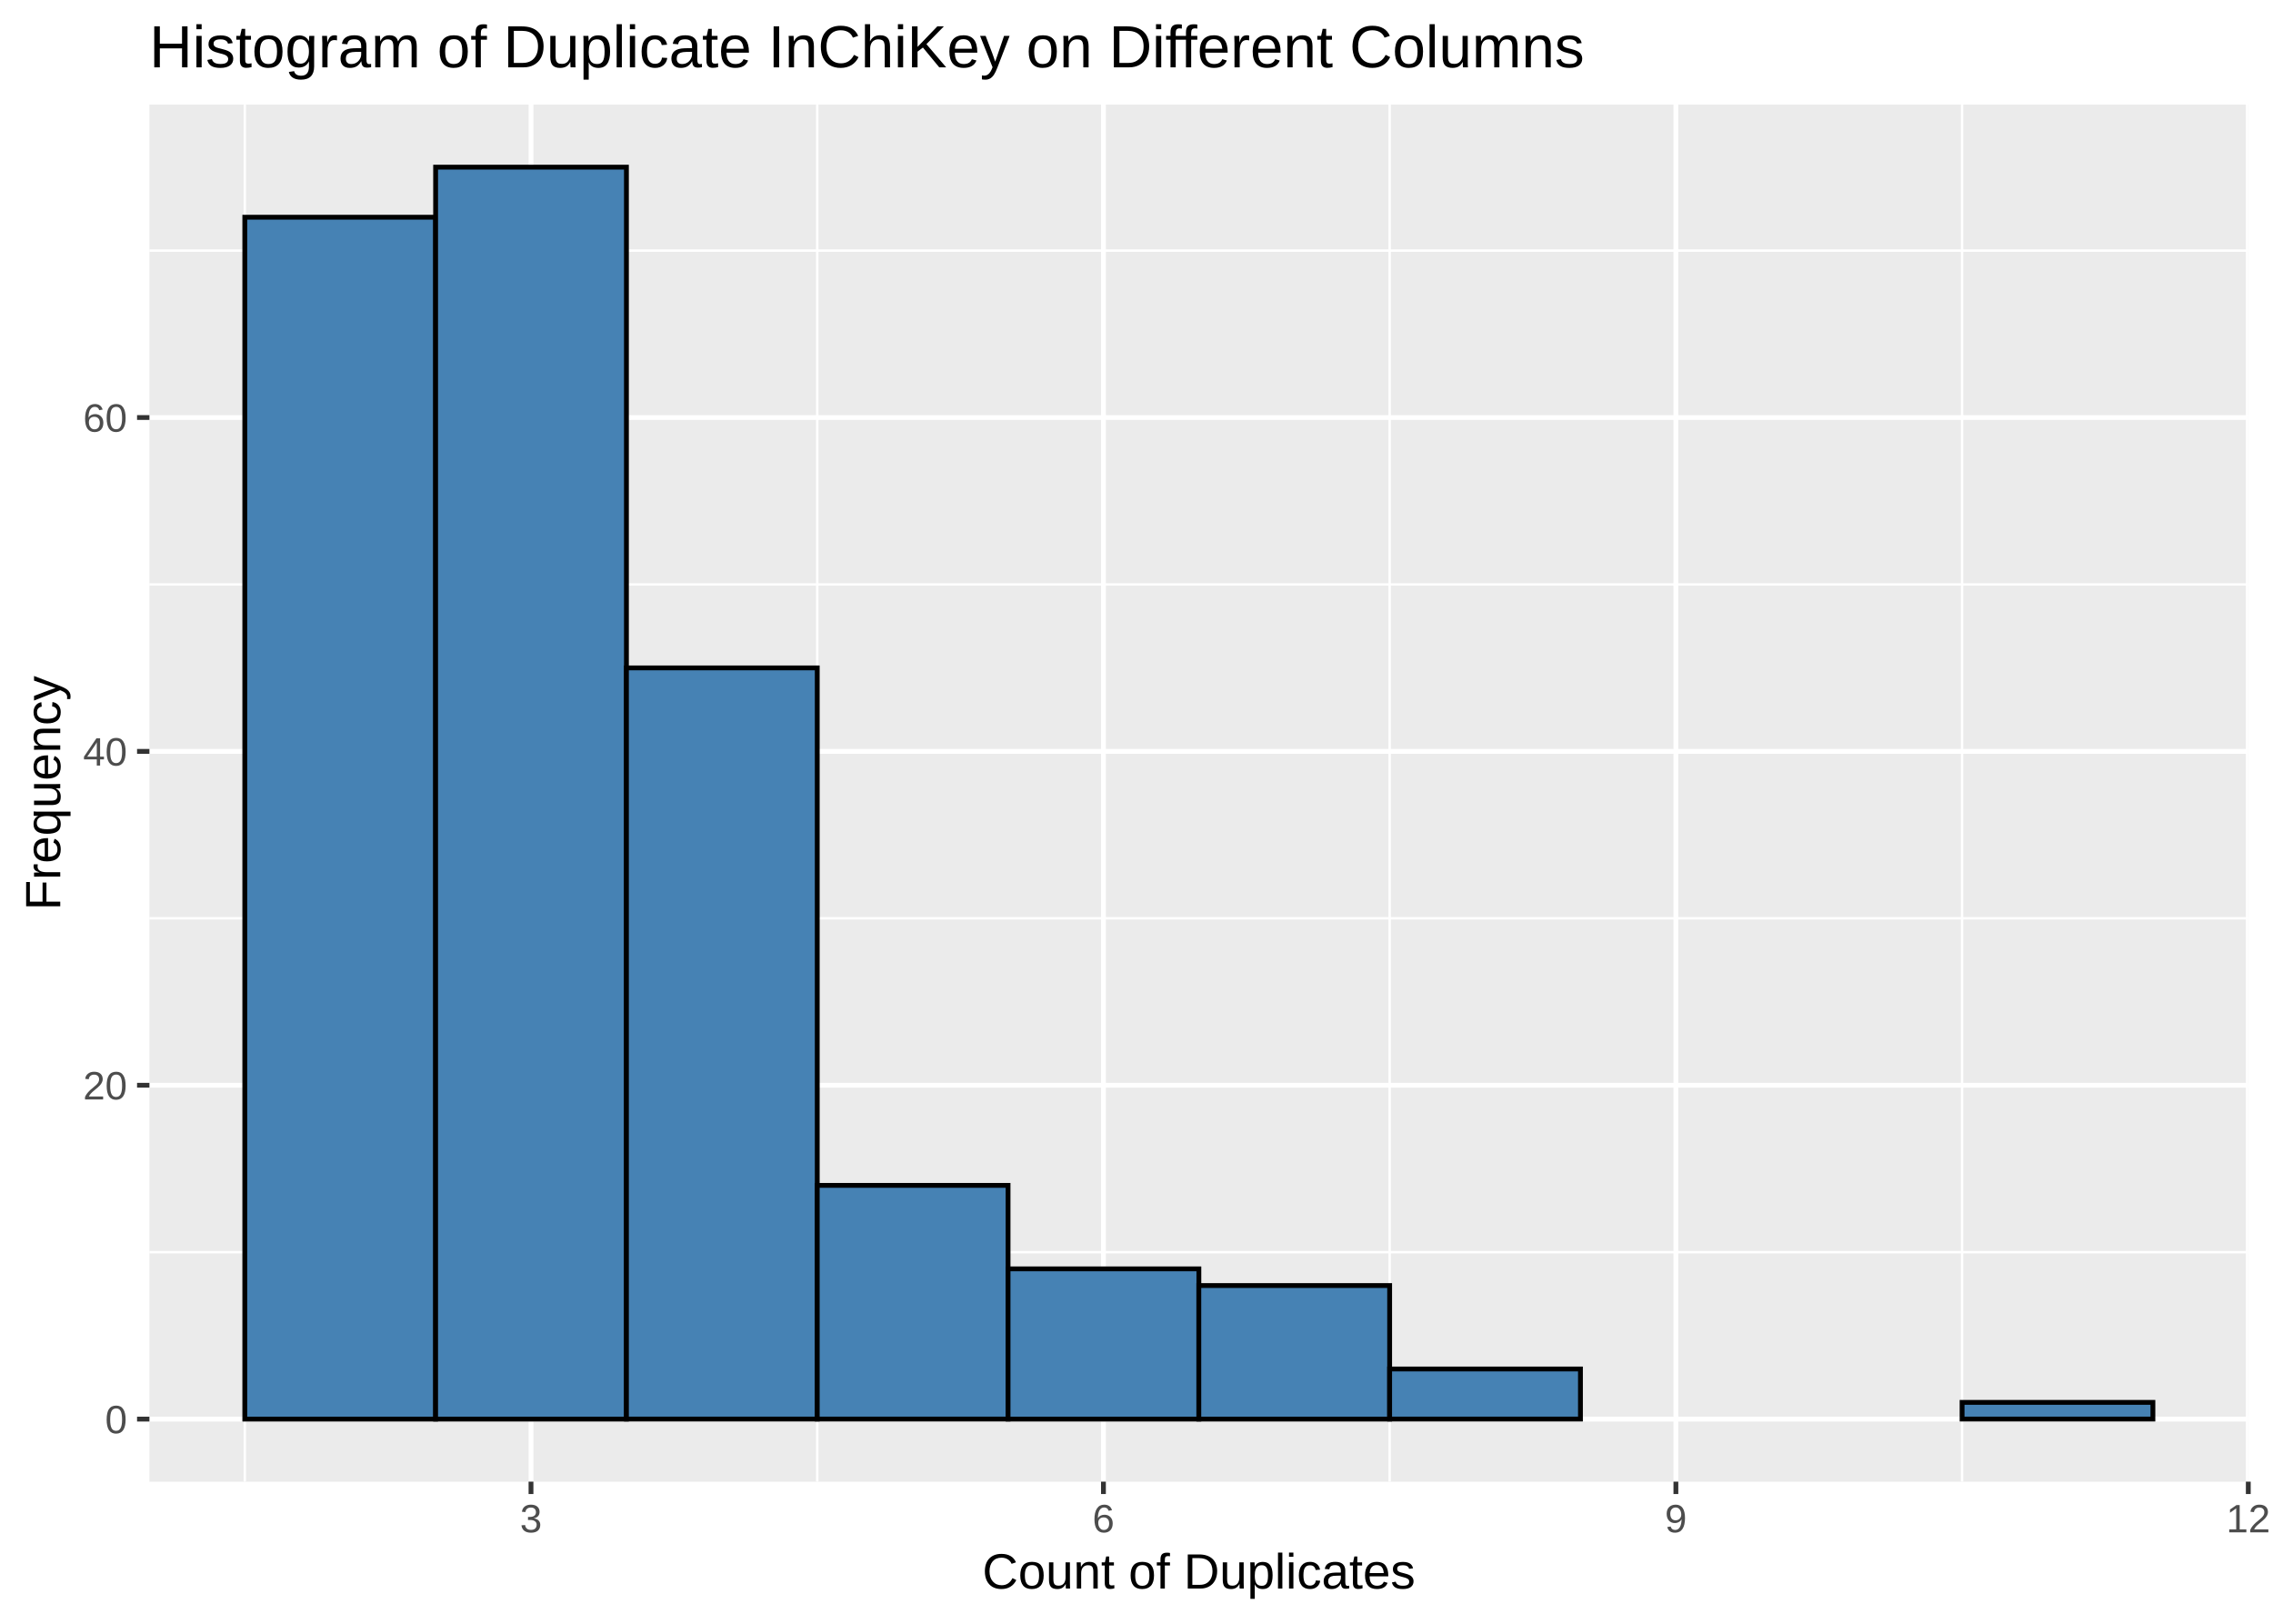
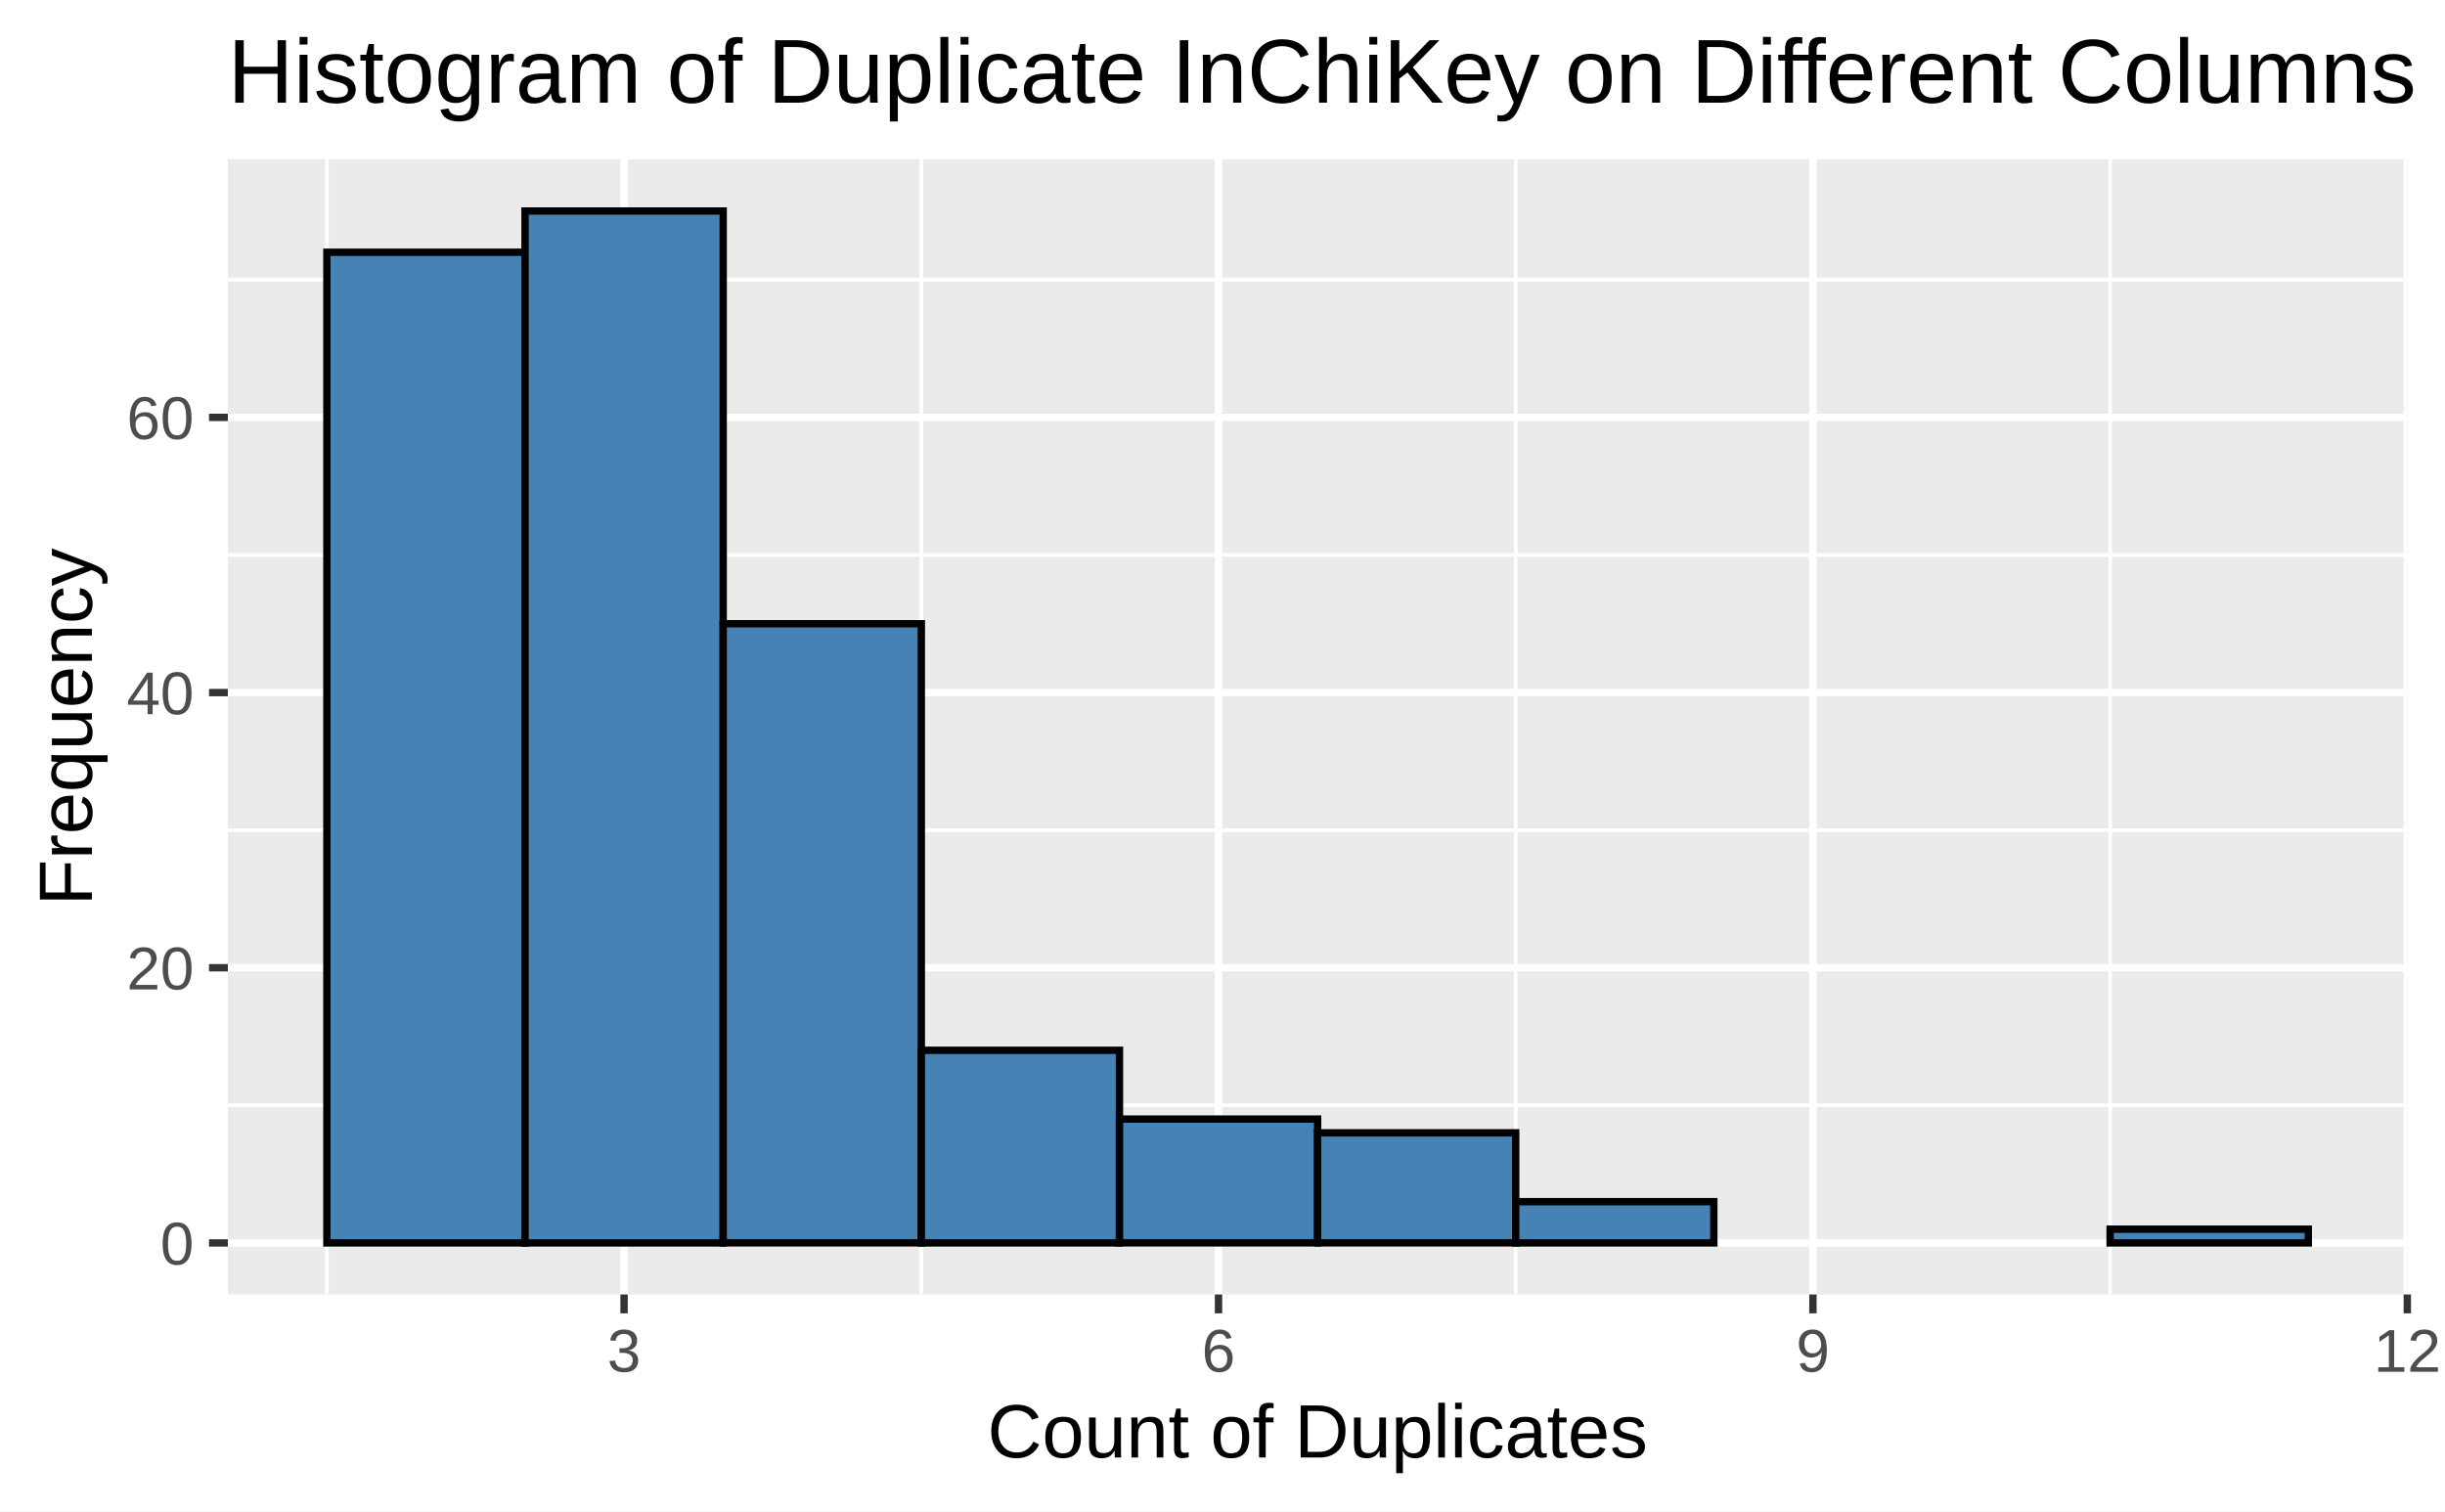
- <svg xmlns="http://www.w3.org/2000/svg" width="504.00pt" height="360.00pt" viewBox="0 0 504.00 360.00">
+ <svg xmlns="http://www.w3.org/2000/svg" width="355.50pt" height="219.72pt" viewBox="0 0 355.50 219.72">
  <g class="svglite">
    <defs>
      <style type="text/css">
    .svglite line, .svglite polyline, .svglite polygon, .svglite path, .svglite rect, .svglite circle {
      fill: none;
      stroke: #000000;
      stroke-linecap: round;
      stroke-linejoin: round;
      stroke-miterlimit: 10.00;
    }
    .svglite text {
      white-space: pre;
    }
    .svglite g.glyphgroup path {
      fill: inherit;
      stroke: none;
    }
  </style>
    </defs>
    <rect width="100%" height="100%" style="stroke: none; fill: #FFFFFF;" />
    <defs>
-       <clipPath id="cpMC4wMHw1MDQuMDB8MC4wMHwzNjAuMDA=">
-         <rect x="0.00" y="0.00" width="504.00" height="360.00" />
+       <clipPath id="cpMC4wMHwzNTUuNTB8MC4wMHwyMTkuNzI=">
+         <rect x="0.00" y="0.00" width="355.50" height="219.72" />
      </clipPath>
    </defs>
-     <g clip-path="url(#cpMC4wMHw1MDQuMDB8MC4wMHwzNjAuMDA=)">
-       <rect x="0.00" y="0" width="504.00" height="360.00" style="stroke-width: 1.07; stroke: #FFFFFF; fill: #FFFFFF;" />
+     <g clip-path="url(#cpMC4wMHwzNTUuNTB8MC4wMHwyMTkuNzI=)">
+       <rect x="0" y="0.00" width="355.50" height="219.72" style="stroke-width: 1.07; stroke: #FFFFFF; fill: #FFFFFF;" />
    </g>
    <defs>
-       <clipPath id="cpMzMuMTN8NDk4LjUyfDIzLjE4fDMyOC41MA==">
-         <rect x="33.13" y="23.18" width="465.39" height="305.33" />
+       <clipPath id="cpMzMuMTN8MzUwLjAyfDIzLjE4fDE4OC4yMg==">
+         <rect x="33.13" y="23.18" width="316.89" height="165.04" />
      </clipPath>
    </defs>
-     <g clip-path="url(#cpMzMuMTN8NDk4LjUyfDIzLjE4fDMyOC41MA==)">
-       <rect x="33.13" y="23.18" width="465.39" height="305.33" style="stroke-width: 1.07; stroke: none; fill: #EBEBEB;" />
-       <polyline points="33.13,277.62 498.52,277.62 " style="stroke-width: 0.53; stroke: #FFFFFF; stroke-linecap: butt;" />
-       <polyline points="33.13,203.60 498.52,203.60 " style="stroke-width: 0.53; stroke: #FFFFFF; stroke-linecap: butt;" />
-       <polyline points="33.13,129.58 498.52,129.58 " style="stroke-width: 0.53; stroke: #FFFFFF; stroke-linecap: butt;" />
-       <polyline points="33.13,55.56 498.52,55.56 " style="stroke-width: 0.53; stroke: #FFFFFF; stroke-linecap: butt;" />
-       <polyline points="54.28,328.50 54.28,23.18 " style="stroke-width: 0.53; stroke: #FFFFFF; stroke-linecap: butt;" />
-       <polyline points="181.21,328.50 181.21,23.18 " style="stroke-width: 0.53; stroke: #FFFFFF; stroke-linecap: butt;" />
-       <polyline points="308.13,328.50 308.13,23.18 " style="stroke-width: 0.53; stroke: #FFFFFF; stroke-linecap: butt;" />
-       <polyline points="435.06,328.50 435.06,23.18 " style="stroke-width: 0.53; stroke: #FFFFFF; stroke-linecap: butt;" />
-       <polyline points="33.13,314.63 498.52,314.63 " style="stroke-width: 1.07; stroke: #FFFFFF; stroke-linecap: butt;" />
-       <polyline points="33.13,240.61 498.52,240.61 " style="stroke-width: 1.07; stroke: #FFFFFF; stroke-linecap: butt;" />
-       <polyline points="33.13,166.59 498.52,166.59 " style="stroke-width: 1.07; stroke: #FFFFFF; stroke-linecap: butt;" />
-       <polyline points="33.13,92.57 498.52,92.57 " style="stroke-width: 1.07; stroke: #FFFFFF; stroke-linecap: butt;" />
-       <polyline points="117.74,328.50 117.74,23.18 " style="stroke-width: 1.07; stroke: #FFFFFF; stroke-linecap: butt;" />
-       <polyline points="244.67,328.50 244.67,23.18 " style="stroke-width: 1.07; stroke: #FFFFFF; stroke-linecap: butt;" />
-       <polyline points="371.60,328.50 371.60,23.18 " style="stroke-width: 1.07; stroke: #FFFFFF; stroke-linecap: butt;" />
-       <polyline points="498.52,328.50 498.52,23.18 " style="stroke-width: 1.07; stroke: #FFFFFF; stroke-linecap: butt;" />
-       <rect x="54.28" y="48.16" width="42.31" height="266.47" style="stroke-width: 1.07; stroke-linecap: butt; stroke-linejoin: miter; fill: #4682B4;" />
-       <rect x="96.59" y="37.06" width="42.31" height="277.57" style="stroke-width: 1.07; stroke-linecap: butt; stroke-linejoin: miter; fill: #4682B4;" />
-       <rect x="138.90" y="148.08" width="42.31" height="166.54" style="stroke-width: 1.07; stroke-linecap: butt; stroke-linejoin: miter; fill: #4682B4;" />
-       <rect x="181.21" y="262.81" width="42.31" height="51.81" style="stroke-width: 1.07; stroke-linecap: butt; stroke-linejoin: miter; fill: #4682B4;" />
-       <rect x="223.52" y="281.32" width="42.31" height="33.31" style="stroke-width: 1.07; stroke-linecap: butt; stroke-linejoin: miter; fill: #4682B4;" />
-       <rect x="265.82" y="285.02" width="42.31" height="29.61" style="stroke-width: 1.07; stroke-linecap: butt; stroke-linejoin: miter; fill: #4682B4;" />
-       <rect x="308.13" y="303.52" width="42.31" height="11.10" style="stroke-width: 1.07; stroke-linecap: butt; stroke-linejoin: miter; fill: #4682B4;" />
-       <rect x="350.44" y="314.63" width="42.31" height="0.00" style="stroke-width: 1.07; stroke-linecap: butt; stroke-linejoin: miter; fill: #4682B4;" />
-       <rect x="392.75" y="314.63" width="42.31" height="0.00" style="stroke-width: 1.07; stroke-linecap: butt; stroke-linejoin: miter; fill: #4682B4;" />
-       <rect x="435.06" y="310.92" width="42.31" height="3.70" style="stroke-width: 1.07; stroke-linecap: butt; stroke-linejoin: miter; fill: #4682B4;" />
+     <g clip-path="url(#cpMzMuMTN8MzUwLjAyfDIzLjE4fDE4OC4yMg==)">
+       <rect x="33.13" y="23.18" width="316.89" height="165.04" style="stroke-width: 1.07; stroke: none; fill: #EBEBEB;" />
+       <polyline points="33.13,160.71 350.02,160.71 " style="stroke-width: 0.53; stroke: #FFFFFF; stroke-linecap: butt;" />
+       <polyline points="33.13,120.70 350.02,120.70 " style="stroke-width: 0.53; stroke: #FFFFFF; stroke-linecap: butt;" />
+       <polyline points="33.13,80.69 350.02,80.69 " style="stroke-width: 0.53; stroke: #FFFFFF; stroke-linecap: butt;" />
+       <polyline points="33.13,40.68 350.02,40.68 " style="stroke-width: 0.53; stroke: #FFFFFF; stroke-linecap: butt;" />
+       <polyline points="47.53,188.22 47.53,23.18 " style="stroke-width: 0.53; stroke: #FFFFFF; stroke-linecap: butt;" />
+       <polyline points="133.96,188.22 133.96,23.18 " style="stroke-width: 0.53; stroke: #FFFFFF; stroke-linecap: butt;" />
+       <polyline points="220.38,188.22 220.38,23.18 " style="stroke-width: 0.53; stroke: #FFFFFF; stroke-linecap: butt;" />
+       <polyline points="306.81,188.22 306.81,23.18 " style="stroke-width: 0.53; stroke: #FFFFFF; stroke-linecap: butt;" />
+       <polyline points="33.13,180.72 350.02,180.72 " style="stroke-width: 1.07; stroke: #FFFFFF; stroke-linecap: butt;" />
+       <polyline points="33.13,140.71 350.02,140.71 " style="stroke-width: 1.07; stroke: #FFFFFF; stroke-linecap: butt;" />
+       <polyline points="33.13,100.70 350.02,100.70 " style="stroke-width: 1.07; stroke: #FFFFFF; stroke-linecap: butt;" />
+       <polyline points="33.13,60.69 350.02,60.69 " style="stroke-width: 1.07; stroke: #FFFFFF; stroke-linecap: butt;" />
+       <polyline points="90.74,188.22 90.74,23.18 " style="stroke-width: 1.07; stroke: #FFFFFF; stroke-linecap: butt;" />
+       <polyline points="177.17,188.22 177.17,23.18 " style="stroke-width: 1.07; stroke: #FFFFFF; stroke-linecap: butt;" />
+       <polyline points="263.60,188.22 263.60,23.18 " style="stroke-width: 1.07; stroke: #FFFFFF; stroke-linecap: butt;" />
+       <polyline points="350.02,188.22 350.02,23.18 " style="stroke-width: 1.07; stroke: #FFFFFF; stroke-linecap: butt;" />
+       <rect x="47.53" y="36.68" width="28.81" height="144.04" style="stroke-width: 1.07; stroke-linecap: butt; stroke-linejoin: miter; fill: #4682B4;" />
+       <rect x="76.34" y="30.68" width="28.81" height="150.04" style="stroke-width: 1.07; stroke-linecap: butt; stroke-linejoin: miter; fill: #4682B4;" />
+       <rect x="105.15" y="90.69" width="28.81" height="90.02" style="stroke-width: 1.07; stroke-linecap: butt; stroke-linejoin: miter; fill: #4682B4;" />
+       <rect x="133.96" y="152.71" width="28.81" height="28.01" style="stroke-width: 1.07; stroke-linecap: butt; stroke-linejoin: miter; fill: #4682B4;" />
+       <rect x="162.77" y="162.71" width="28.81" height="18.00" style="stroke-width: 1.07; stroke-linecap: butt; stroke-linejoin: miter; fill: #4682B4;" />
+       <rect x="191.57" y="164.71" width="28.81" height="16.00" style="stroke-width: 1.07; stroke-linecap: butt; stroke-linejoin: miter; fill: #4682B4;" />
+       <rect x="220.38" y="174.72" width="28.81" height="6.00" style="stroke-width: 1.07; stroke-linecap: butt; stroke-linejoin: miter; fill: #4682B4;" />
+       <rect x="249.19" y="180.72" width="28.81" height="0.00" style="stroke-width: 1.07; stroke-linecap: butt; stroke-linejoin: miter; fill: #4682B4;" />
+       <rect x="278.00" y="180.72" width="28.81" height="0.00" style="stroke-width: 1.07; stroke-linecap: butt; stroke-linejoin: miter; fill: #4682B4;" />
+       <rect x="306.81" y="178.72" width="28.81" height="2.00" style="stroke-width: 1.07; stroke-linecap: butt; stroke-linejoin: miter; fill: #4682B4;" />
    </g>
-     <g clip-path="url(#cpMC4wMHw1MDQuMDB8MC4wMHwzNjAuMDA=)">
-       <text x="28.20" y="317.78" text-anchor="end" style="font-size: 8.80px;fill: #4D4D4D; font-family: &quot;Arial&quot;;" textLength="4.89px" lengthAdjust="spacingAndGlyphs">0</text>
-       <text x="28.20" y="243.76" text-anchor="end" style="font-size: 8.80px;fill: #4D4D4D; font-family: &quot;Arial&quot;;" textLength="9.78px" lengthAdjust="spacingAndGlyphs">20</text>
-       <text x="28.20" y="169.74" text-anchor="end" style="font-size: 8.80px;fill: #4D4D4D; font-family: &quot;Arial&quot;;" textLength="9.78px" lengthAdjust="spacingAndGlyphs">40</text>
-       <text x="28.20" y="95.72" text-anchor="end" style="font-size: 8.80px;fill: #4D4D4D; font-family: &quot;Arial&quot;;" textLength="9.78px" lengthAdjust="spacingAndGlyphs">60</text>
-       <polyline points="30.39,314.63 33.13,314.63 " style="stroke-width: 1.07; stroke: #333333; stroke-linecap: butt;" />
-       <polyline points="30.39,240.61 33.13,240.61 " style="stroke-width: 1.07; stroke: #333333; stroke-linecap: butt;" />
-       <polyline points="30.39,166.59 33.13,166.59 " style="stroke-width: 1.07; stroke: #333333; stroke-linecap: butt;" />
-       <polyline points="30.39,92.57 33.13,92.57 " style="stroke-width: 1.07; stroke: #333333; stroke-linecap: butt;" />
-       <polyline points="117.74,331.24 117.74,328.50 " style="stroke-width: 1.07; stroke: #333333; stroke-linecap: butt;" />
-       <polyline points="244.67,331.24 244.67,328.50 " style="stroke-width: 1.07; stroke: #333333; stroke-linecap: butt;" />
-       <polyline points="371.60,331.24 371.60,328.50 " style="stroke-width: 1.07; stroke: #333333; stroke-linecap: butt;" />
-       <polyline points="498.52,331.24 498.52,328.50 " style="stroke-width: 1.07; stroke: #333333; stroke-linecap: butt;" />
-       <text x="117.74" y="339.74" text-anchor="middle" style="font-size: 8.80px;fill: #4D4D4D; font-family: &quot;Arial&quot;;" textLength="4.89px" lengthAdjust="spacingAndGlyphs">3</text>
-       <text x="244.67" y="339.74" text-anchor="middle" style="font-size: 8.80px;fill: #4D4D4D; font-family: &quot;Arial&quot;;" textLength="4.89px" lengthAdjust="spacingAndGlyphs">6</text>
-       <text x="371.60" y="339.74" text-anchor="middle" style="font-size: 8.80px;fill: #4D4D4D; font-family: &quot;Arial&quot;;" textLength="4.89px" lengthAdjust="spacingAndGlyphs">9</text>
-       <text x="498.52" y="339.74" text-anchor="middle" style="font-size: 8.80px;fill: #4D4D4D; font-family: &quot;Arial&quot;;" textLength="9.78px" lengthAdjust="spacingAndGlyphs">12</text>
-       <text x="265.82" y="352.20" text-anchor="middle" style="font-size: 11.00px; font-family: &quot;Arial&quot;;" textLength="96.06px" lengthAdjust="spacingAndGlyphs">Count of Duplicates</text>
-       <text transform="translate(13.36,175.84) rotate(-90)" text-anchor="middle" style="font-size: 11.00px; font-family: &quot;Arial&quot;;" textLength="52.00px" lengthAdjust="spacingAndGlyphs">Frequency</text>
+     <g clip-path="url(#cpMC4wMHwzNTUuNTB8MC4wMHwyMTkuNzI=)">
+       <text x="28.20" y="183.87" text-anchor="end" style="font-size: 8.80px;fill: #4D4D4D; font-family: &quot;Arial&quot;;" textLength="4.89px" lengthAdjust="spacingAndGlyphs">0</text>
+       <text x="28.20" y="143.86" text-anchor="end" style="font-size: 8.80px;fill: #4D4D4D; font-family: &quot;Arial&quot;;" textLength="9.78px" lengthAdjust="spacingAndGlyphs">20</text>
+       <text x="28.20" y="103.85" text-anchor="end" style="font-size: 8.80px;fill: #4D4D4D; font-family: &quot;Arial&quot;;" textLength="9.78px" lengthAdjust="spacingAndGlyphs">40</text>
+       <text x="28.20" y="63.84" text-anchor="end" style="font-size: 8.80px;fill: #4D4D4D; font-family: &quot;Arial&quot;;" textLength="9.78px" lengthAdjust="spacingAndGlyphs">60</text>
+       <polyline points="30.39,180.72 33.13,180.72 " style="stroke-width: 1.07; stroke: #333333; stroke-linecap: butt;" />
+       <polyline points="30.39,140.71 33.13,140.71 " style="stroke-width: 1.07; stroke: #333333; stroke-linecap: butt;" />
+       <polyline points="30.39,100.70 33.13,100.70 " style="stroke-width: 1.07; stroke: #333333; stroke-linecap: butt;" />
+       <polyline points="30.39,60.69 33.13,60.69 " style="stroke-width: 1.07; stroke: #333333; stroke-linecap: butt;" />
+       <polyline points="90.74,190.96 90.74,188.22 " style="stroke-width: 1.07; stroke: #333333; stroke-linecap: butt;" />
+       <polyline points="177.17,190.96 177.17,188.22 " style="stroke-width: 1.07; stroke: #333333; stroke-linecap: butt;" />
+       <polyline points="263.60,190.96 263.60,188.22 " style="stroke-width: 1.07; stroke: #333333; stroke-linecap: butt;" />
+       <polyline points="350.02,190.96 350.02,188.22 " style="stroke-width: 1.07; stroke: #333333; stroke-linecap: butt;" />
+       <text x="90.74" y="199.45" text-anchor="middle" style="font-size: 8.80px;fill: #4D4D4D; font-family: &quot;Arial&quot;;" textLength="4.89px" lengthAdjust="spacingAndGlyphs">3</text>
+       <text x="177.17" y="199.45" text-anchor="middle" style="font-size: 8.80px;fill: #4D4D4D; font-family: &quot;Arial&quot;;" textLength="4.89px" lengthAdjust="spacingAndGlyphs">6</text>
+       <text x="263.60" y="199.45" text-anchor="middle" style="font-size: 8.80px;fill: #4D4D4D; font-family: &quot;Arial&quot;;" textLength="4.89px" lengthAdjust="spacingAndGlyphs">9</text>
+       <text x="350.02" y="199.45" text-anchor="middle" style="font-size: 8.80px;fill: #4D4D4D; font-family: &quot;Arial&quot;;" textLength="9.78px" lengthAdjust="spacingAndGlyphs">12</text>
+       <text x="191.57" y="211.92" text-anchor="middle" style="font-size: 11.00px; font-family: &quot;Arial&quot;;" textLength="96.06px" lengthAdjust="spacingAndGlyphs">Count of Duplicates</text>
+       <text transform="translate(13.36,105.70) rotate(-90)" text-anchor="middle" style="font-size: 11.00px; font-family: &quot;Arial&quot;;" textLength="52.00px" lengthAdjust="spacingAndGlyphs">Frequency</text>
      <text x="33.13" y="14.93" style="font-size: 13.20px; font-family: &quot;Arial&quot;;" textLength="317.73px" lengthAdjust="spacingAndGlyphs">Histogram of Duplicate InChiKey on Different Columns</text>
    </g>
  </g>
</svg>
